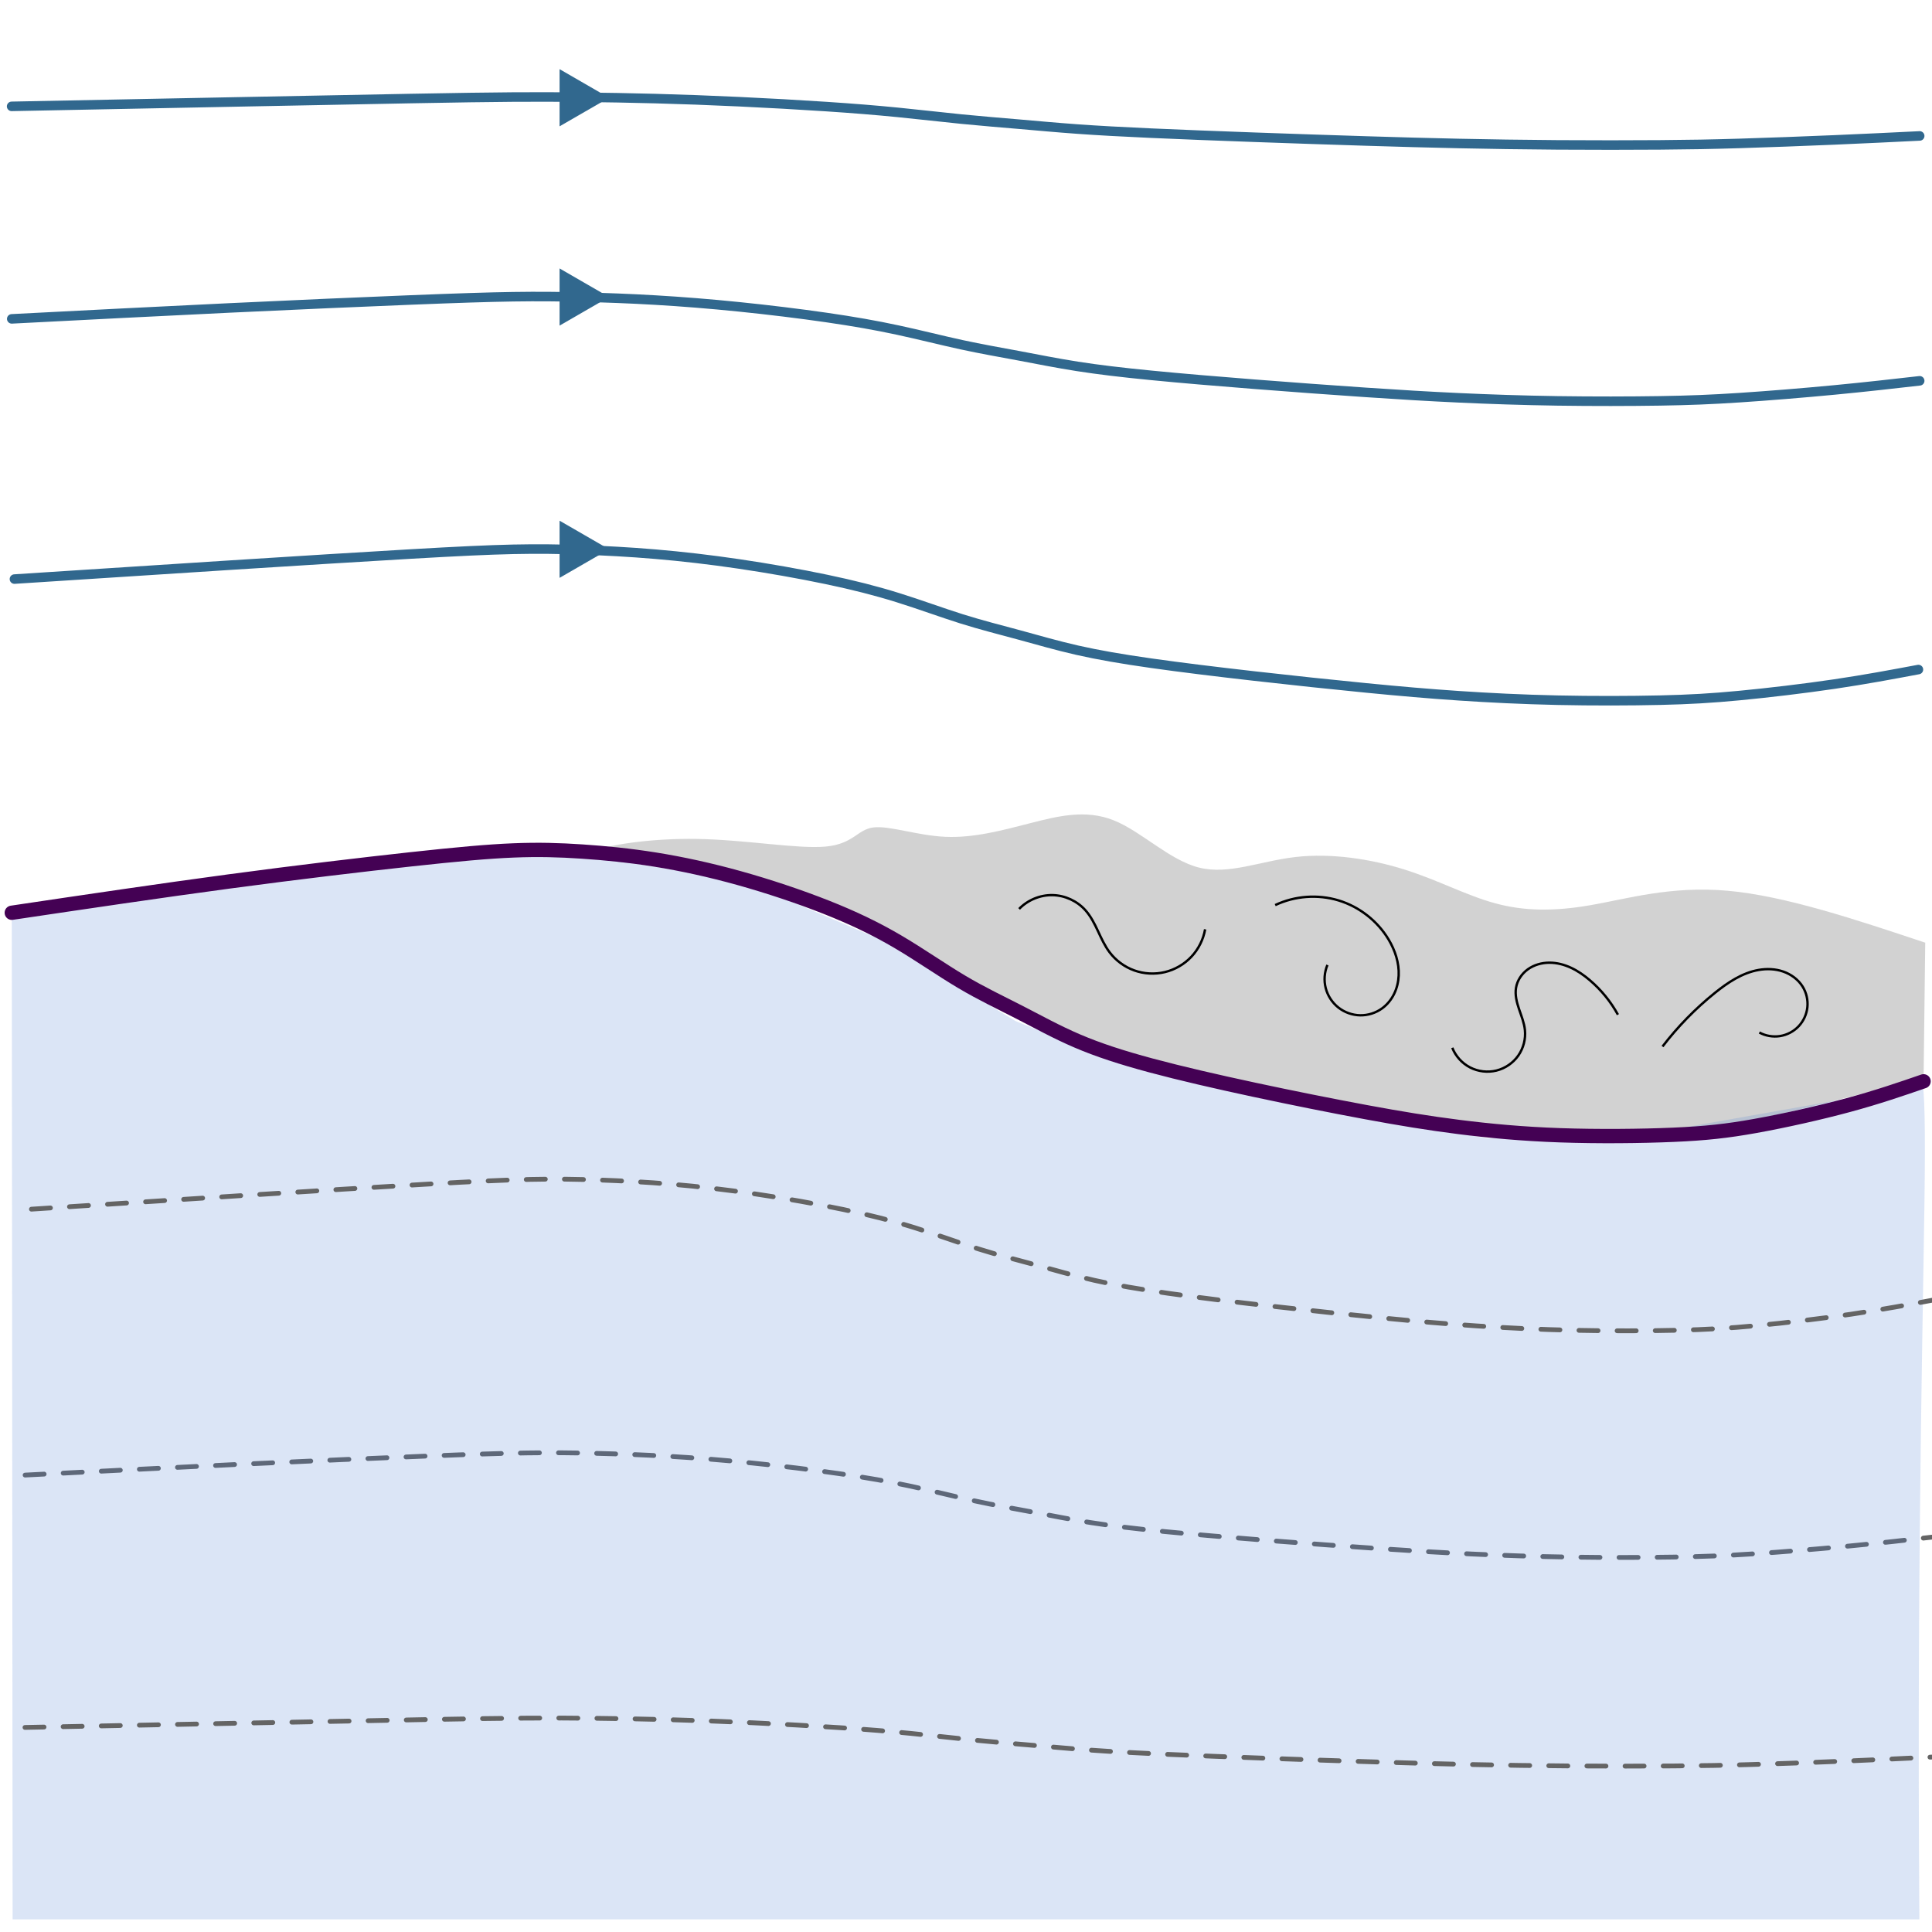
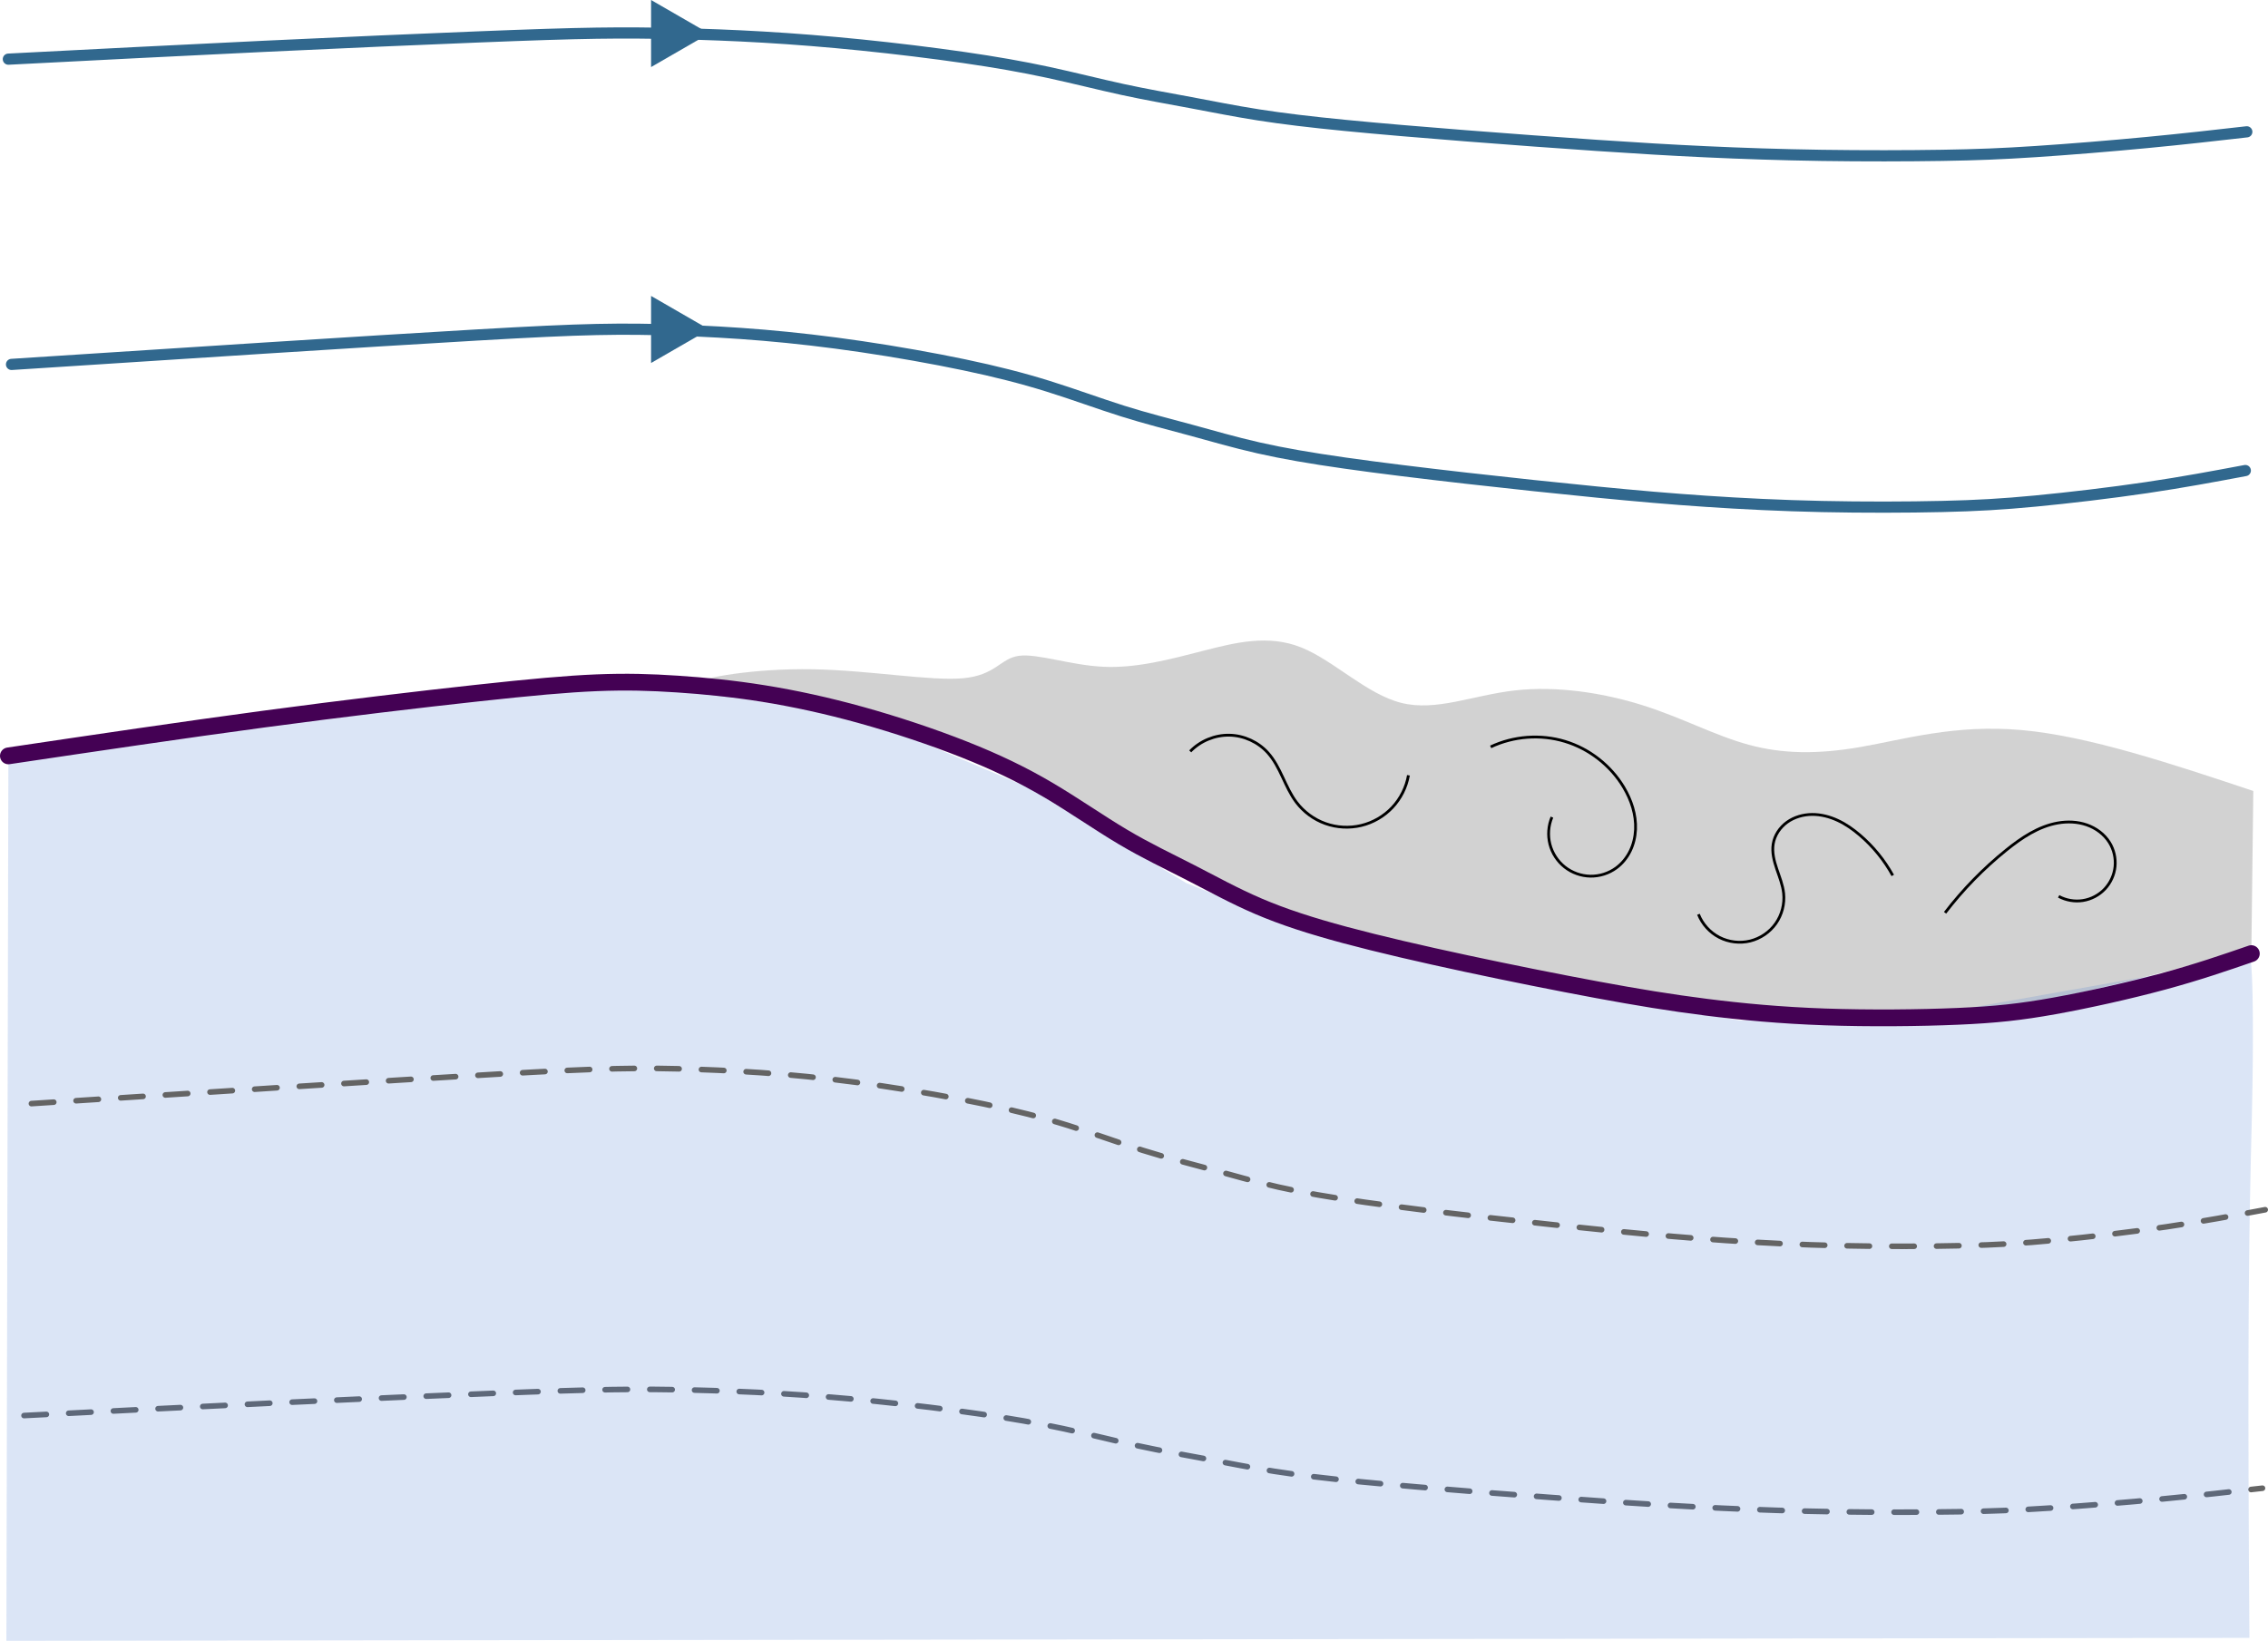
- <svg xmlns="http://www.w3.org/2000/svg" width="405.295mm" height="405.295mm" viewBox="0 0 405.295 405.295" version="1.1" id="svg8">
+ <svg xmlns="http://www.w3.org/2000/svg" width="405.533mm" height="293.415mm" viewBox="0 0 405.533 293.415" version="1.1" id="svg8">
  <defs id="defs2">
    <clipPath clipPathUnits="userSpaceOnUse" id="clipPath1">
      <path d="M 0,0 H 2303 V 775 H 0 Z" id="path3" />
    </clipPath>
    <clipPath clipPathUnits="userSpaceOnUse" id="clipPath1-8">
      <path d="M 0,0 H 2303 V 1295 H 0 Z" id="path3-6" />
    </clipPath>
    <clipPath id="clipPath2" clipPathUnits="userSpaceOnUse">
      <path id="path6" d="M 0,1510 H 54 V 0 H 0 Z" />
    </clipPath>
    <clipPath clipPathUnits="userSpaceOnUse" id="clipPath853">
      <path d="M 0,0 H 2303 V 1295 H 0 Z" id="path851" />
    </clipPath>
    <clipPath clipPathUnits="userSpaceOnUse" id="clipPath831">
      <path d="M 0,0 H 2303 V 775 H 0 Z" id="path829" />
    </clipPath>
    <clipPath clipPathUnits="userSpaceOnUse" id="clipPath853-8">
      <path d="M 0,0 H 2303 V 1295 H 0 Z" id="path851-8" />
    </clipPath>
    <defs id="defs3767">
      <clipPath id="clipPath3765" clipPathUnits="userSpaceOnUse">
        <path id="path3763" d="M 0,0 H 2303 V 1295 H 0 Z" />
      </clipPath>
    </defs>
    <clipPath id="clipPath1441" clipPathUnits="userSpaceOnUse">
      <path id="path1439" d="M 0,0 H 2303 V 1295 H 0 Z" />
    </clipPath>
    <clipPath clipPathUnits="userSpaceOnUse" id="clipPath853-5">
      <path d="M 0,0 H 2303 V 1295 H 0 Z" id="path851-82" />
    </clipPath>
    <defs id="defs3767-4">
      <clipPath id="clipPath3765-7" clipPathUnits="userSpaceOnUse">
        <path id="path3763-9" d="M 0,0 H 2303 V 1295 H 0 Z" />
      </clipPath>
    </defs>
    <clipPath id="clipPath1612" clipPathUnits="userSpaceOnUse">
      <path id="path1610" d="M 0,0 H 2303 V 1295 H 0 Z" />
    </clipPath>
  </defs>
-   <g id="layer1" transform="translate(617.6192,904.8603)">
-     <path style="fill:none;stroke:#646464;stroke-width:1;stroke-linecap:round;stroke-linejoin:miter;stroke-miterlimit:4;stroke-dasharray:4,4;stroke-dashoffset:0;stroke-opacity:1" d="m -612.353,-595.419 c 15.548,-0.8 31.097,-1.599 45.648,-2.291 14.551,-0.692 28.106,-1.275 38.025,-1.671 9.919,-0.396 16.203,-0.603 21.525,-0.683 5.322,-0.08 9.683,-0.031 14.439,0.085 4.756,0.116 9.909,0.298 15.409,0.621 5.501,0.323 11.35,0.785 17.53,1.414 6.18,0.629 12.692,1.425 18.314,2.238 5.622,0.813 10.355,1.643 14.981,2.638 4.626,0.995 9.145,2.155 13.38,3.074 4.235,0.92 8.187,1.599 12.103,2.333 3.916,0.734 7.797,1.524 12.183,2.21 4.386,0.686 9.279,1.27 15.473,1.877 6.194,0.608 13.691,1.239 21.632,1.862 7.941,0.623 16.328,1.236 23.481,1.72 7.153,0.484 13.071,0.84 19.467,1.136 6.396,0.296 13.27,0.533 20.677,0.643 7.407,0.11 15.3,0.094 21.513,-0.005 6.213,-0.099 10.722,-0.279 16.686,-0.671 5.964,-0.392 13.383,-0.996 19.922,-1.621 6.539,-0.624 12.2,-1.269 17.86,-1.914" id="path996" />
+   <g id="layer1" transform="translate(616.6488,848.5472)">
+     <path style="fill:none;stroke:#646464;stroke-width:1;stroke-linecap:round;stroke-linejoin:miter;stroke-miterlimit:4;stroke-dasharray:4, 4;stroke-dashoffset:0;stroke-opacity:1" d="m -612.353,-595.419 c 15.548,-0.8 31.097,-1.599 45.648,-2.291 14.551,-0.692 28.106,-1.275 38.025,-1.671 9.919,-0.396 16.203,-0.603 21.525,-0.683 5.322,-0.08 9.683,-0.031 14.439,0.085 4.756,0.116 9.909,0.298 15.409,0.621 5.501,0.323 11.35,0.785 17.53,1.414 6.18,0.629 12.692,1.425 18.314,2.238 5.622,0.813 10.355,1.643 14.981,2.638 4.626,0.995 9.145,2.155 13.38,3.074 4.235,0.92 8.187,1.599 12.103,2.333 3.916,0.734 7.797,1.524 12.183,2.21 4.386,0.686 9.279,1.27 15.473,1.877 6.194,0.608 13.691,1.239 21.632,1.862 7.941,0.623 16.328,1.236 23.481,1.72 7.153,0.484 13.071,0.84 19.467,1.136 6.396,0.296 13.27,0.533 20.677,0.643 7.407,0.11 15.3,0.094 21.513,-0.005 6.213,-0.099 10.722,-0.279 16.686,-0.671 5.964,-0.392 13.383,-0.996 19.922,-1.621 6.539,-0.624 12.2,-1.269 17.86,-1.914" id="path996" />
    <path style="opacity:0.25;fill:#4d4d4d;fill-opacity:1;stroke:none;stroke-width:1;stroke-linecap:butt;stroke-linejoin:miter;stroke-miterlimit:4;stroke-dasharray:none;stroke-opacity:1" d="m -213.742,-707.106 c -14.724,-4.908 -29.449,-9.817 -41.399,-10.89 -11.95,-1.073 -21.127,1.689 -28.833,3.025 -7.706,1.336 -13.942,1.247 -20.001,-0.401 -6.058,-1.648 -11.938,-4.855 -19.021,-7.083 -7.082,-2.227 -15.368,-3.475 -22.807,-2.628 -7.439,0.846 -14.031,3.786 -20.268,2.227 -6.236,-1.559 -12.117,-7.617 -17.952,-9.934 -5.835,-2.316 -11.626,-0.891 -17.506,0.624 -5.88,1.514 -11.849,3.118 -17.773,2.851 -5.924,-0.267 -11.805,-2.406 -15.146,-1.96 -3.341,0.445 -4.142,3.474 -9.978,4.009 -5.835,0.535 -16.705,-1.425 -26.905,-1.604 -10.201,-0.178 -19.733,1.425 -21.648,2.669 -1.915,1.244 3.875,2.142 7.772,2.409 3.898,0.267 5.947,-0.089 10.534,0.646 4.588,0.735 11.716,2.562 18.665,4.833 6.949,2.272 13.72,4.989 20.067,8.263 6.348,3.274 12.272,7.105 19.555,11.292 7.283,4.187 15.925,8.731 24.7,12.317 8.775,3.586 17.684,6.214 29.288,8.887 11.604,2.673 25.903,5.39 40.425,7.372 14.522,1.982 29.266,3.229 40.937,3.363 11.671,0.134 20.268,-0.846 30.791,-3.022 10.523,-2.175 22.972,-5.546 29.318,-7.109 6.346,-1.562 6.589,-1.317 6.832,-1.071" id="path1535" />
-     <path style="fill:#4a7fd4;fill-opacity:0.196;stroke:none;stroke-width:0.265px;stroke-linecap:butt;stroke-linejoin:miter;stroke-opacity:1" d="m -214.972,-502.213 h -400 l -0.177,-211.169 v 0 l 55.828,-7.336 44.114,-4.678 23.52,0.535 29.934,4.811 28.865,12.294 28.331,17.105 21.382,8.553 41.427,9.622 36.081,6.414 31.538,-0.535 56.919,-10.101 c 1.746,-0.07 3.437,-11.174 3.395,13.742 -0.039,22.751 -1.773,77.373 -1.156,160.743 z" id="path1832" />
-     <path id="path1000" d="m -612.378,-542.481 c 15.556,-0.307 31.113,-0.614 45.669,-0.902 14.555,-0.288 28.11,-0.556 38.029,-0.737 9.919,-0.182 16.203,-0.277 21.525,-0.314 5.322,-0.037 9.683,-0.014 14.439,0.039 4.756,0.053 9.909,0.137 15.409,0.285 5.501,0.148 11.35,0.361 17.53,0.65 6.18,0.289 12.692,0.655 18.314,1.028 5.622,0.373 10.355,0.755 14.981,1.212 4.626,0.457 9.145,0.99 13.38,1.412 4.235,0.422 8.187,0.735 12.103,1.072 3.916,0.337 7.797,0.7 12.183,1.015 4.386,0.315 9.279,0.583 15.473,0.862 6.194,0.279 13.691,0.569 21.632,0.855 7.941,0.286 16.328,0.568 23.481,0.79 7.153,0.223 13.071,0.386 19.467,0.522 6.396,0.136 13.27,0.245 20.677,0.295 7.407,0.051 15.3,0.043 21.513,-0.002 6.213,-0.045 10.722,-0.128 16.686,-0.308 5.964,-0.18 13.383,-0.458 19.922,-0.735 6.539,-0.278 12.2,-0.556 17.86,-0.834" style="fill:none;stroke:#646464;stroke-width:1;stroke-linecap:round;stroke-linejoin:miter;stroke-miterlimit:4;stroke-dasharray:4,4;stroke-dashoffset:0;stroke-opacity:1" />
+     <path style="fill:#4a7fd4;fill-opacity:0.196;stroke:none;stroke-width:0.265px;stroke-linecap:butt;stroke-linejoin:miter;stroke-opacity:1" d="m -214.437,-555.667 -401.069,0.535 0.357,-158.25 v 0 l 55.828,-7.336 44.114,-4.678 23.52,0.535 29.934,4.811 28.865,12.294 28.331,17.105 21.382,8.553 41.427,9.622 36.081,6.414 31.538,-0.535 56.919,-10.101 c 1.746,-0.07 3.437,-11.174 3.395,13.742 -0.039,22.751 -1.239,23.919 -0.621,107.289 z" id="path1832" />
    <path style="fill:none;stroke:#31688e;stroke-width:2;stroke-linecap:round;stroke-linejoin:miter;stroke-miterlimit:4;stroke-dasharray:none;stroke-dashoffset:0;stroke-opacity:1" d="m -615.155,-837.969 c 15.548,-0.8 31.097,-1.599 45.648,-2.291 14.551,-0.692 28.106,-1.275 38.025,-1.671 9.919,-0.396 16.203,-0.603 21.525,-0.683 5.322,-0.08 9.683,-0.031 14.439,0.085 4.756,0.116 9.909,0.298 15.409,0.621 5.501,0.323 11.35,0.785 17.53,1.414 6.18,0.629 12.692,1.425 18.314,2.238 5.622,0.813 10.355,1.643 14.981,2.638 4.626,0.995 9.145,2.155 13.38,3.074 4.235,0.92 8.187,1.599 12.103,2.333 3.916,0.734 7.797,1.524 12.183,2.21 4.386,0.686 9.279,1.27 15.473,1.877 6.194,0.608 13.691,1.239 21.632,1.862 7.941,0.623 16.328,1.236 23.481,1.72 7.153,0.484 13.071,0.84 19.467,1.136 6.396,0.296 13.27,0.533 20.677,0.643 7.407,0.11 15.3,0.094 21.513,-0.005 6.213,-0.099 10.722,-0.279 16.686,-0.671 5.964,-0.392 13.383,-0.996 19.922,-1.621 6.539,-0.624 12.2,-1.269 17.86,-1.914" id="path840" />
-     <path id="path844" d="m -615.18,-882.549 c 15.556,-0.307 31.113,-0.614 45.669,-0.902 14.555,-0.288 28.11,-0.556 38.029,-0.737 9.919,-0.182 16.203,-0.277 21.525,-0.314 5.322,-0.037 9.683,-0.014 14.439,0.039 4.756,0.053 9.909,0.137 15.409,0.285 5.501,0.148 11.35,0.361 17.53,0.65 6.18,0.289 12.692,0.655 18.314,1.028 5.622,0.373 10.355,0.755 14.981,1.212 4.626,0.457 9.145,0.99 13.38,1.412 4.235,0.422 8.187,0.735 12.103,1.072 3.916,0.337 7.797,0.7 12.183,1.015 4.386,0.315 9.279,0.583 15.473,0.862 6.194,0.279 13.691,0.569 21.632,0.855 7.941,0.286 16.328,0.568 23.481,0.79 7.153,0.223 13.071,0.386 19.467,0.522 6.396,0.136 13.27,0.245 20.677,0.295 7.407,0.051 15.3,0.043 21.513,-0.002 6.213,-0.045 10.722,-0.128 16.686,-0.308 5.964,-0.18 13.383,-0.458 19.922,-0.735 6.539,-0.278 12.2,-0.556 17.86,-0.834" style="fill:none;stroke:#31688e;stroke-width:2;stroke-linecap:round;stroke-linejoin:miter;stroke-miterlimit:4;stroke-dasharray:none;stroke-dashoffset:0;stroke-opacity:1" />
    <path style="fill:none;stroke:#440154;stroke-width:3;stroke-linecap:round;stroke-linejoin:miter;stroke-miterlimit:4;stroke-dasharray:none;stroke-opacity:1" d="m -615.149,-713.382 c 15.546,-2.31 31.093,-4.621 45.643,-6.574 14.55,-1.953 28.105,-3.549 38.024,-4.632 9.919,-1.082 16.203,-1.651 21.525,-1.868 5.322,-0.218 9.683,-0.085 14.439,0.232 4.756,0.316 9.909,0.816 15.409,1.699 5.5,0.883 11.35,2.148 17.53,3.869 6.18,1.721 12.692,3.899 18.314,6.122 5.622,2.224 10.355,4.494 14.98,7.215 4.626,2.721 9.145,5.894 13.38,8.41 4.235,2.516 8.187,4.374 12.103,6.383 3.916,2.009 7.797,4.168 12.183,6.045 4.387,1.877 9.279,3.473 15.473,5.135 6.194,1.662 13.691,3.39 21.632,5.093 7.941,1.703 16.328,3.38 23.481,4.705 7.153,1.325 13.071,2.298 19.467,3.108 6.396,0.81 13.27,1.458 21.234,1.737 7.964,0.279 16.97,0.189 23.74,-0.103 6.77,-0.292 11.279,-0.786 17.243,-1.859 5.964,-1.073 13.383,-2.725 19.501,-4.381 6.118,-1.656 10.936,-3.317 15.754,-4.977" id="path4637" />
    <path id="path1539" d="m -614.588,-783.382 c 15.359,-0.997 30.719,-1.995 45.176,-2.916 14.457,-0.921 28.012,-1.766 37.931,-2.339 9.919,-0.573 16.203,-0.874 21.525,-0.989 5.322,-0.115 9.683,-0.045 14.439,0.123 4.756,0.168 9.909,0.432 15.409,0.9 5.501,0.467 11.35,1.137 17.53,2.049 6.18,0.911 12.692,2.064 18.314,3.242 5.622,1.177 10.355,2.38 14.981,3.821 4.626,1.441 9.145,3.121 13.38,4.453 4.235,1.332 8.187,2.316 12.103,3.38 3.916,1.064 7.797,2.207 12.183,3.201 4.387,0.994 9.279,1.839 15.473,2.719 6.194,0.88 13.691,1.795 21.632,2.697 7.941,0.902 16.328,1.79 23.481,2.491 7.153,0.702 13.071,1.217 19.467,1.646 6.396,0.429 13.27,0.772 20.677,0.932 7.407,0.159 15.3,0.136 21.513,-0.007 6.213,-0.143 10.722,-0.404 16.686,-0.972 5.964,-0.568 13.383,-1.443 19.878,-2.403 6.495,-0.96 12.066,-2.005 17.637,-3.05" style="fill:none;stroke:#31688e;stroke-width:2;stroke-linecap:round;stroke-linejoin:miter;stroke-miterlimit:4;stroke-dasharray:none;stroke-dashoffset:0;stroke-opacity:1" />
-     <path style="fill:none;stroke:#000000;stroke-width:0.5;stroke-linecap:butt;stroke-linejoin:miter;stroke-opacity:1;stroke-miterlimit:4;stroke-dasharray:none" d="m -403.829,-714.187 c 1.806,-1.87 4.408,-2.944 7.007,-2.894 2.599,0.05 5.158,1.224 6.891,3.162 1.134,1.268 1.905,2.814 2.629,4.353 0.724,1.539 1.425,3.108 2.449,4.467 1.309,1.736 3.132,3.079 5.178,3.814 2.046,0.735 4.307,0.858 6.421,0.351 2.114,-0.507 4.073,-1.644 5.563,-3.227 1.49,-1.583 2.505,-3.607 2.883,-5.748" id="path1059" />
-     <path style="fill:none;stroke:#000000;stroke-width:0.5;stroke-linecap:butt;stroke-linejoin:miter;stroke-opacity:1;stroke-miterlimit:4;stroke-dasharray:none" d="m -350.108,-714.989 c 4.106,-1.943 8.939,-2.301 13.286,-0.982 4.347,1.319 8.167,4.301 10.501,8.198 1.363,2.276 2.236,4.904 2.117,7.554 -0.059,1.325 -0.368,2.644 -0.949,3.836 -0.58,1.193 -1.435,2.257 -2.505,3.042 -1.329,0.975 -2.983,1.5 -4.632,1.47 -1.649,-0.03 -3.282,-0.614 -4.575,-1.637 -1.293,-1.023 -2.239,-2.477 -2.648,-4.075 -0.409,-1.597 -0.28,-3.327 0.362,-4.846" id="path1063" />
-     <path style="fill:none;stroke:#000000;stroke-width:0.5;stroke-linecap:butt;stroke-linejoin:miter;stroke-opacity:1;stroke-miterlimit:4;stroke-dasharray:none" d="m -312.957,-685.054 c 0.697,1.76 2.047,3.253 3.73,4.122 1.682,0.868 3.681,1.105 5.52,0.654 1.839,-0.452 3.501,-1.588 4.589,-3.137 1.088,-1.549 1.594,-3.498 1.396,-5.38 -0.159,-1.507 -0.743,-2.93 -1.229,-4.366 -0.486,-1.435 -0.88,-2.958 -0.642,-4.454 0.25,-1.565 1.202,-2.981 2.489,-3.906 1.287,-0.925 2.885,-1.375 4.469,-1.387 1.585,-0.011 3.156,0.4 4.593,1.07 1.437,0.669 2.745,1.591 3.95,2.62 2.374,2.025 4.376,4.483 5.88,7.216" id="path1071" />
-     <path style="fill:none;stroke:#000000;stroke-width:0.5;stroke-linecap:butt;stroke-linejoin:miter;stroke-opacity:1;stroke-miterlimit:4;stroke-dasharray:none" d="m -268.858,-685.322 c 3.189,-4.16 6.876,-7.937 10.958,-11.225 2.726,-2.196 5.746,-4.224 9.193,-4.833 1.723,-0.305 3.529,-0.236 5.182,0.339 1.653,0.574 3.144,1.672 4.066,3.158 0.789,1.272 1.145,2.808 0.994,4.297 -0.15,1.489 -0.806,2.923 -1.834,4.012 -1.028,1.088 -2.422,1.825 -3.9,2.06 -1.478,0.235 -3.032,-0.032 -4.347,-0.747" id="path1075" />
-     <path id="path1004" d="m -611.03,-651.201 c 15.359,-0.997 30.719,-1.995 45.176,-2.916 14.457,-0.921 28.012,-1.766 37.931,-2.339 9.919,-0.573 16.203,-0.874 21.525,-0.989 5.322,-0.115 9.683,-0.045 14.439,0.123 4.756,0.168 9.909,0.432 15.409,0.9 5.501,0.467 11.35,1.137 17.53,2.049 6.18,0.911 12.692,2.064 18.314,3.242 5.622,1.177 10.355,2.38 14.981,3.821 4.626,1.441 9.145,3.121 13.38,4.453 4.235,1.332 8.187,2.316 12.103,3.38 3.916,1.064 7.797,2.207 12.183,3.201 4.387,0.994 9.279,1.839 15.473,2.719 6.194,0.88 13.691,1.795 21.632,2.697 7.941,0.902 16.328,1.79 23.481,2.491 7.153,0.702 13.071,1.217 19.467,1.646 6.396,0.429 13.27,0.772 20.677,0.932 7.407,0.159 15.3,0.136 21.513,-0.007 6.213,-0.143 10.722,-0.404 16.686,-0.972 5.964,-0.568 13.383,-1.443 19.878,-2.403 6.495,-0.96 12.066,-2.005 17.637,-3.05" style="fill:none;stroke:#646464;stroke-width:1;stroke-linecap:round;stroke-linejoin:miter;stroke-miterlimit:4;stroke-dasharray:4,4;stroke-dashoffset:0;stroke-opacity:1" />
-     <path style="fill:#31688e;fill-opacity:1;stroke:none;stroke-width:1;stroke-linecap:round;stroke-miterlimit:4;stroke-dasharray:4, 4;stroke-dashoffset:0;stroke-opacity:1;paint-order:stroke markers fill" id="path1008" d="m -829.62,-888.491 -42.755,0 -42.755,0 21.377,-37.027 21.377,-37.027 21.377,37.027 z" transform="matrix(0,0.1402553,-0.1402553,0,-624.8476,-761.9998)" />
+     <path style="fill:none;stroke:#000000;stroke-width:0.5;stroke-linecap:butt;stroke-linejoin:miter;stroke-miterlimit:4;stroke-dasharray:none;stroke-opacity:1" d="m -403.829,-714.187 c 1.806,-1.87 4.408,-2.944 7.007,-2.894 2.599,0.05 5.158,1.224 6.891,3.162 1.134,1.268 1.905,2.814 2.629,4.353 0.724,1.539 1.425,3.108 2.449,4.467 1.309,1.736 3.132,3.079 5.178,3.814 2.046,0.735 4.307,0.858 6.421,0.351 2.114,-0.507 4.073,-1.644 5.563,-3.227 1.49,-1.583 2.505,-3.607 2.883,-5.748" id="path1059" />
+     <path style="fill:none;stroke:#000000;stroke-width:0.5;stroke-linecap:butt;stroke-linejoin:miter;stroke-miterlimit:4;stroke-dasharray:none;stroke-opacity:1" d="m -350.108,-714.989 c 4.106,-1.943 8.939,-2.301 13.286,-0.982 4.347,1.319 8.167,4.301 10.501,8.198 1.363,2.276 2.236,4.904 2.117,7.554 -0.059,1.325 -0.368,2.644 -0.949,3.836 -0.58,1.193 -1.435,2.257 -2.505,3.042 -1.329,0.975 -2.983,1.5 -4.632,1.47 -1.649,-0.03 -3.282,-0.614 -4.575,-1.637 -1.293,-1.023 -2.239,-2.477 -2.648,-4.075 -0.409,-1.597 -0.28,-3.327 0.362,-4.846" id="path1063" />
+     <path style="fill:none;stroke:#000000;stroke-width:0.5;stroke-linecap:butt;stroke-linejoin:miter;stroke-miterlimit:4;stroke-dasharray:none;stroke-opacity:1" d="m -312.957,-685.054 c 0.697,1.76 2.047,3.253 3.73,4.122 1.682,0.868 3.681,1.105 5.52,0.654 1.839,-0.452 3.501,-1.588 4.589,-3.137 1.088,-1.549 1.594,-3.498 1.396,-5.38 -0.159,-1.507 -0.743,-2.93 -1.229,-4.366 -0.486,-1.435 -0.88,-2.958 -0.642,-4.454 0.25,-1.565 1.202,-2.981 2.489,-3.906 1.287,-0.925 2.885,-1.375 4.469,-1.387 1.585,-0.011 3.156,0.4 4.593,1.07 1.437,0.669 2.745,1.591 3.95,2.62 2.374,2.025 4.376,4.483 5.88,7.216" id="path1071" />
+     <path style="fill:none;stroke:#000000;stroke-width:0.5;stroke-linecap:butt;stroke-linejoin:miter;stroke-miterlimit:4;stroke-dasharray:none;stroke-opacity:1" d="m -268.858,-685.322 c 3.189,-4.16 6.876,-7.937 10.958,-11.225 2.726,-2.196 5.746,-4.224 9.193,-4.833 1.723,-0.305 3.529,-0.236 5.182,0.339 1.653,0.574 3.144,1.672 4.066,3.158 0.789,1.272 1.145,2.808 0.994,4.297 -0.15,1.489 -0.806,2.923 -1.834,4.012 -1.028,1.088 -2.422,1.825 -3.9,2.06 -1.478,0.235 -3.032,-0.032 -4.347,-0.747" id="path1075" />
+     <path id="path1004" d="m -611.03,-651.201 c 15.359,-0.997 30.719,-1.995 45.176,-2.916 14.457,-0.921 28.012,-1.766 37.931,-2.339 9.919,-0.573 16.203,-0.874 21.525,-0.989 5.322,-0.115 9.683,-0.045 14.439,0.123 4.756,0.168 9.909,0.432 15.409,0.9 5.501,0.467 11.35,1.137 17.53,2.049 6.18,0.911 12.692,2.064 18.314,3.242 5.622,1.177 10.355,2.38 14.981,3.821 4.626,1.441 9.145,3.121 13.38,4.453 4.235,1.332 8.187,2.316 12.103,3.38 3.916,1.064 7.797,2.207 12.183,3.201 4.387,0.994 9.279,1.839 15.473,2.719 6.194,0.88 13.691,1.795 21.632,2.697 7.941,0.902 16.328,1.79 23.481,2.491 7.153,0.702 13.071,1.217 19.467,1.646 6.396,0.429 13.27,0.772 20.677,0.932 7.407,0.159 15.3,0.136 21.513,-0.007 6.213,-0.143 10.722,-0.404 16.686,-0.972 5.964,-0.568 13.383,-1.443 19.878,-2.403 6.495,-0.96 12.066,-2.005 17.637,-3.05" style="fill:none;stroke:#646464;stroke-width:1;stroke-linecap:round;stroke-linejoin:miter;stroke-miterlimit:4;stroke-dasharray:4, 4;stroke-dashoffset:0;stroke-opacity:1" />
    <path style="fill:#31688e;fill-opacity:1;stroke:none;stroke-width:1;stroke-linecap:round;stroke-miterlimit:4;stroke-dasharray:4, 4;stroke-dashoffset:0;stroke-opacity:1;paint-order:stroke markers fill" id="path1010" d="m -829.62,-888.491 -42.755,0 -42.755,0 21.377,-37.027 21.377,-37.027 21.377,37.027 z" transform="matrix(0,0.1402553,-0.1402553,0,-624.8476,-720.1954)" />
    <path style="fill:#31688e;fill-opacity:1;stroke:none;stroke-width:1;stroke-linecap:round;stroke-miterlimit:4;stroke-dasharray:4, 4;stroke-dashoffset:0;stroke-opacity:1;paint-order:stroke markers fill" id="path1012" d="m -829.62,-888.491 -42.755,0 -42.755,0 21.377,-37.027 21.377,-37.027 21.377,37.027 z" transform="matrix(0,0.1402553,-0.1402553,0,-624.8476,-667.2784)" />
  </g>
</svg>
